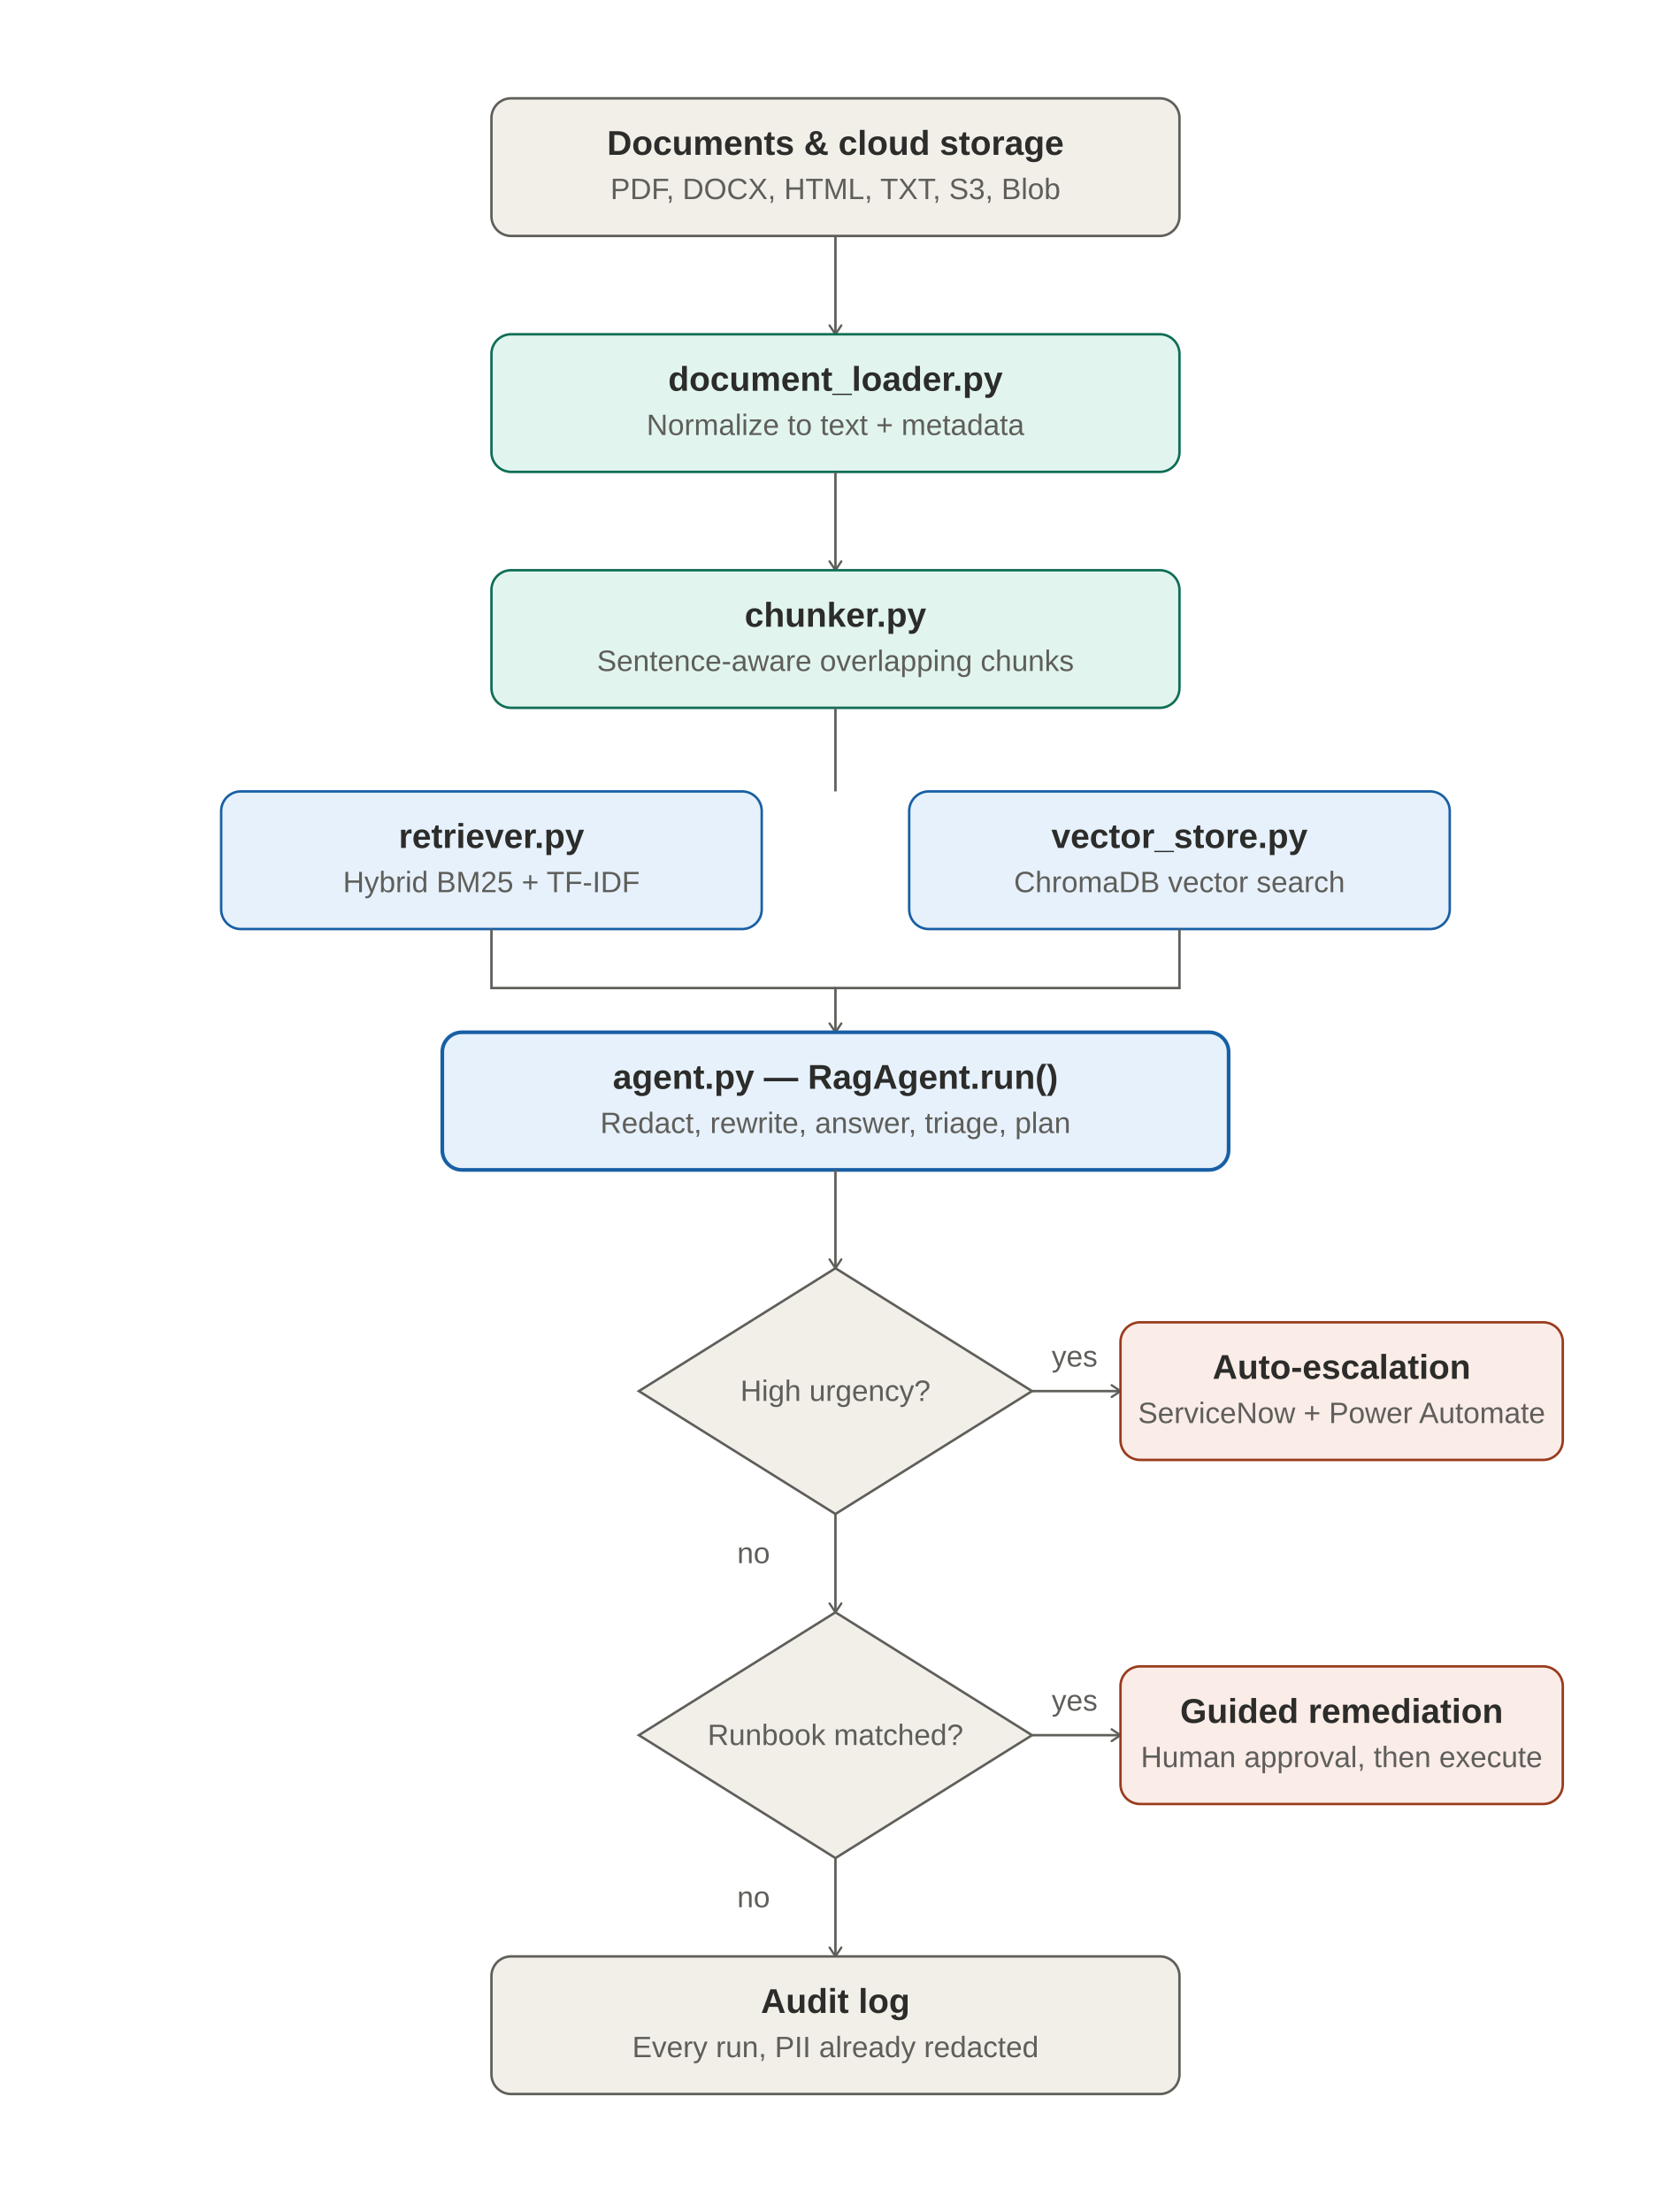
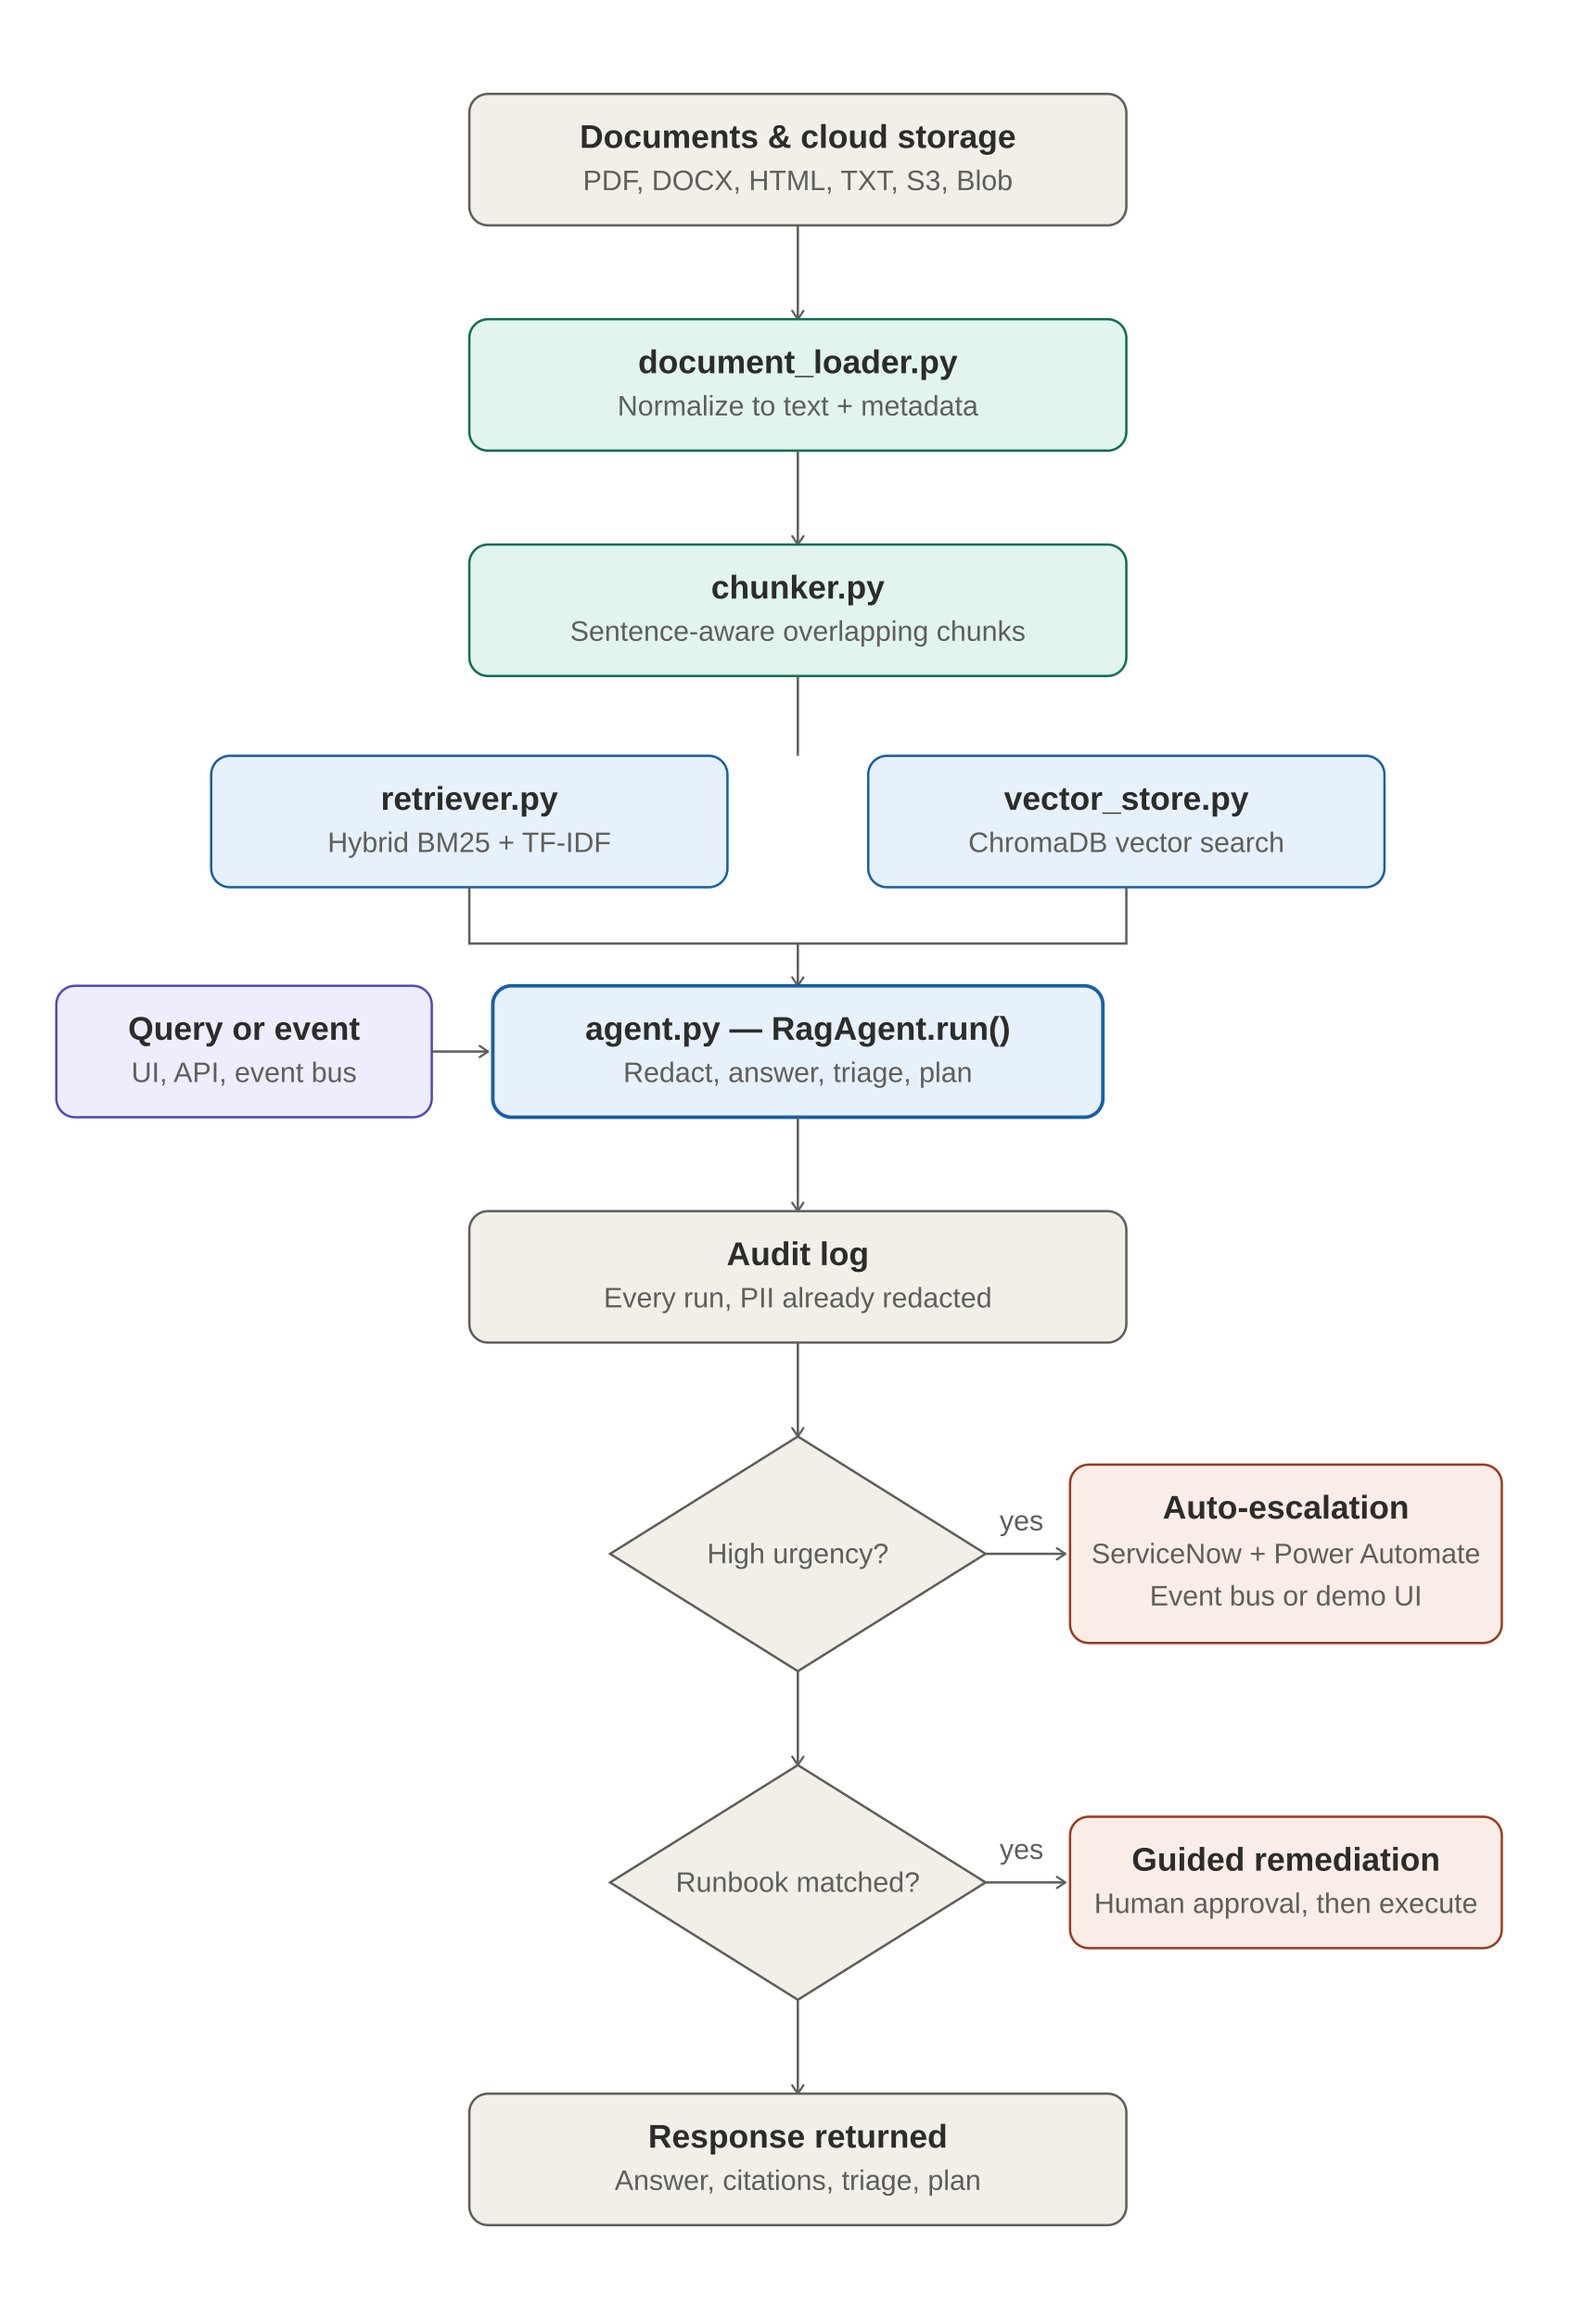
- <svg xmlns="http://www.w3.org/2000/svg" width="680" height="900" viewBox="0 0 680 900" role="img">
+ <svg xmlns="http://www.w3.org/2000/svg" width="680" height="988" viewBox="0 0 680 988" role="img">
  <defs>
    <marker id="arrow" viewBox="0 0 10 10" refX="8" refY="5" markerWidth="6" markerHeight="6" orient="auto-start-reverse">
      <path d="M2 1L8 5L2 9" fill="none" stroke="#5F5E5A" stroke-width="1.5" stroke-linecap="round" stroke-linejoin="round" />
    </marker>
  </defs>
  <style>
rect,polygon{fill:#F1EFE8;stroke:#5F5E5A}
.teal rect{fill:#E1F5EE;stroke:#0F6E56}
.blue rect{fill:#E6F1FB;stroke:#185FA5}
.coral rect{fill:#FAECE7;stroke:#993C1D}
- .gray polygon{fill:#F1EFE8;stroke:#5F5E5A}
+ .purple rect{fill:#EEEDFE;stroke:#534AB7}
text{font-family:Arial,Helvetica,sans-serif;fill:#2C2C2A}
.th{font-size:14px;font-weight:600}
.ts{font-size:12px;fill:#5F5E5A}
line,path{stroke:#5F5E5A}
</style>
  <g class="gray">
    <rect x="200" y="40" width="280" height="56" rx="8" />
    <text class="th" x="340" y="63" text-anchor="middle">Documents &amp; cloud storage</text>
    <text class="ts" x="340" y="81" text-anchor="middle">PDF, DOCX, HTML, TXT, S3, Blob</text>
  </g>
  <line x1="340" y1="96" x2="340" y2="136" marker-end="url(#arrow)" />
  <g class="teal">
    <rect x="200" y="136" width="280" height="56" rx="8" />
    <text class="th" x="340" y="159" text-anchor="middle">document_loader.py</text>
    <text class="ts" x="340" y="177" text-anchor="middle">Normalize to text + metadata</text>
  </g>
  <line x1="340" y1="192" x2="340" y2="232" marker-end="url(#arrow)" />
  <g class="teal">
    <rect x="200" y="232" width="280" height="56" rx="8" />
    <text class="th" x="340" y="255" text-anchor="middle">chunker.py</text>
    <text class="ts" x="340" y="273" text-anchor="middle">Sentence-aware overlapping chunks</text>
  </g>
  <line x1="340" y1="288" x2="340" y2="322" />
  <g class="blue">
    <rect x="90" y="322" width="220" height="56" rx="8" />
    <text class="th" x="200" y="345" text-anchor="middle">retriever.py</text>
    <text class="ts" x="200" y="363" text-anchor="middle">Hybrid BM25 + TF-IDF</text>
  </g>
  <g class="blue">
    <rect x="370" y="322" width="220" height="56" rx="8" />
    <text class="th" x="480" y="345" text-anchor="middle">vector_store.py</text>
    <text class="ts" x="480" y="363" text-anchor="middle">ChromaDB vector search</text>
  </g>
  <path d="M200 378L200 402L340 402" fill="none" />
  <path d="M480 378L480 402L340 402L340 420" fill="none" marker-end="url(#arrow)" />
+   <g class="purple">
+     <rect x="24" y="420" width="160" height="56" rx="8" />
+     <text class="th" x="104" y="443" text-anchor="middle">Query or event</text>
+     <text class="ts" x="104" y="461" text-anchor="middle">UI, API, event bus</text>
+   </g>
+   <line x1="184" y1="448" x2="208" y2="448" marker-end="url(#arrow)" />
  <g class="blue">
-     <rect x="180" y="420" width="320" height="56" rx="8" stroke-width="1.5" />
+     <rect x="210" y="420" width="260" height="56" rx="8" stroke-width="1.5" />
    <text class="th" x="340" y="443" text-anchor="middle">agent.py — RagAgent.run()</text>
-     <text class="ts" x="340" y="461" text-anchor="middle">Redact, rewrite, answer, triage, plan</text>
+     <text class="ts" x="340" y="461" text-anchor="middle">Redact, answer, triage, plan</text>
  </g>
  <line x1="340" y1="476" x2="340" y2="516" marker-end="url(#arrow)" />
  <g class="gray">
-     <polygon points="340,516 420,566 340,616 260,566" />
-     <text class="ts" x="340" y="570" text-anchor="middle">High urgency?</text>
+     <rect x="200" y="516" width="280" height="56" rx="8" />
+     <text class="th" x="340" y="539" text-anchor="middle">Audit log</text>
+     <text class="ts" x="340" y="557" text-anchor="middle">Every run, PII already redacted</text>
  </g>
-   <line x1="420" y1="566" x2="456" y2="566" marker-end="url(#arrow)" />
-   <text class="ts" x="428" y="556">yes</text>
+   <line x1="340" y1="572" x2="340" y2="612" marker-end="url(#arrow)" />
+   <g class="gray">
+     <polygon points="340,612 420,662 340,712 260,662" />
+     <text class="ts" x="340" y="666" text-anchor="middle">High urgency?</text>
+   </g>
+   <line x1="420" y1="662" x2="454" y2="662" marker-end="url(#arrow)" />
+   <text class="ts" x="426" y="652">yes</text>
  <g class="coral">
-     <rect x="456" y="538" width="180" height="56" rx="8" />
-     <text class="th" x="546" y="561" text-anchor="middle">Auto-escalation</text>
-     <text class="ts" x="546" y="579" text-anchor="middle">ServiceNow + Power Automate</text>
+     <rect x="456" y="624" width="184" height="76" rx="8" />
+     <text class="th" x="548" y="647" text-anchor="middle">Auto-escalation</text>
+     <text class="ts" x="548" y="666" text-anchor="middle">ServiceNow + Power Automate</text>
+     <text class="ts" x="548" y="684" text-anchor="middle">Event bus or demo UI</text>
  </g>
-   <line x1="340" y1="616" x2="340" y2="656" marker-end="url(#arrow)" />
-   <text class="ts" x="300" y="636">no</text>
+   <line x1="340" y1="712" x2="340" y2="752" marker-end="url(#arrow)" />
  <g class="gray">
-     <polygon points="340,656 420,706 340,756 260,706" />
-     <text class="ts" x="340" y="710" text-anchor="middle">Runbook matched?</text>
+     <polygon points="340,752 420,802 340,852 260,802" />
+     <text class="ts" x="340" y="806" text-anchor="middle">Runbook matched?</text>
  </g>
-   <line x1="420" y1="706" x2="456" y2="706" marker-end="url(#arrow)" />
-   <text class="ts" x="428" y="696">yes</text>
+   <line x1="420" y1="802" x2="454" y2="802" marker-end="url(#arrow)" />
+   <text class="ts" x="426" y="792">yes</text>
  <g class="coral">
-     <rect x="456" y="678" width="180" height="56" rx="8" />
-     <text class="th" x="546" y="701" text-anchor="middle">Guided remediation</text>
-     <text class="ts" x="546" y="719" text-anchor="middle">Human approval, then execute</text>
+     <rect x="456" y="774" width="184" height="56" rx="8" />
+     <text class="th" x="548" y="797" text-anchor="middle">Guided remediation</text>
+     <text class="ts" x="548" y="815" text-anchor="middle">Human approval, then execute</text>
  </g>
-   <line x1="340" y1="756" x2="340" y2="796" marker-end="url(#arrow)" />
-   <text class="ts" x="300" y="776">no</text>
+   <line x1="340" y1="852" x2="340" y2="892" marker-end="url(#arrow)" />
  <g class="gray">
-     <rect x="200" y="796" width="280" height="56" rx="8" />
-     <text class="th" x="340" y="819" text-anchor="middle">Audit log</text>
-     <text class="ts" x="340" y="837" text-anchor="middle">Every run, PII already redacted</text>
+     <rect x="200" y="892" width="280" height="56" rx="8" />
+     <text class="th" x="340" y="915" text-anchor="middle">Response returned</text>
+     <text class="ts" x="340" y="933" text-anchor="middle">Answer, citations, triage, plan</text>
  </g>
</svg>
